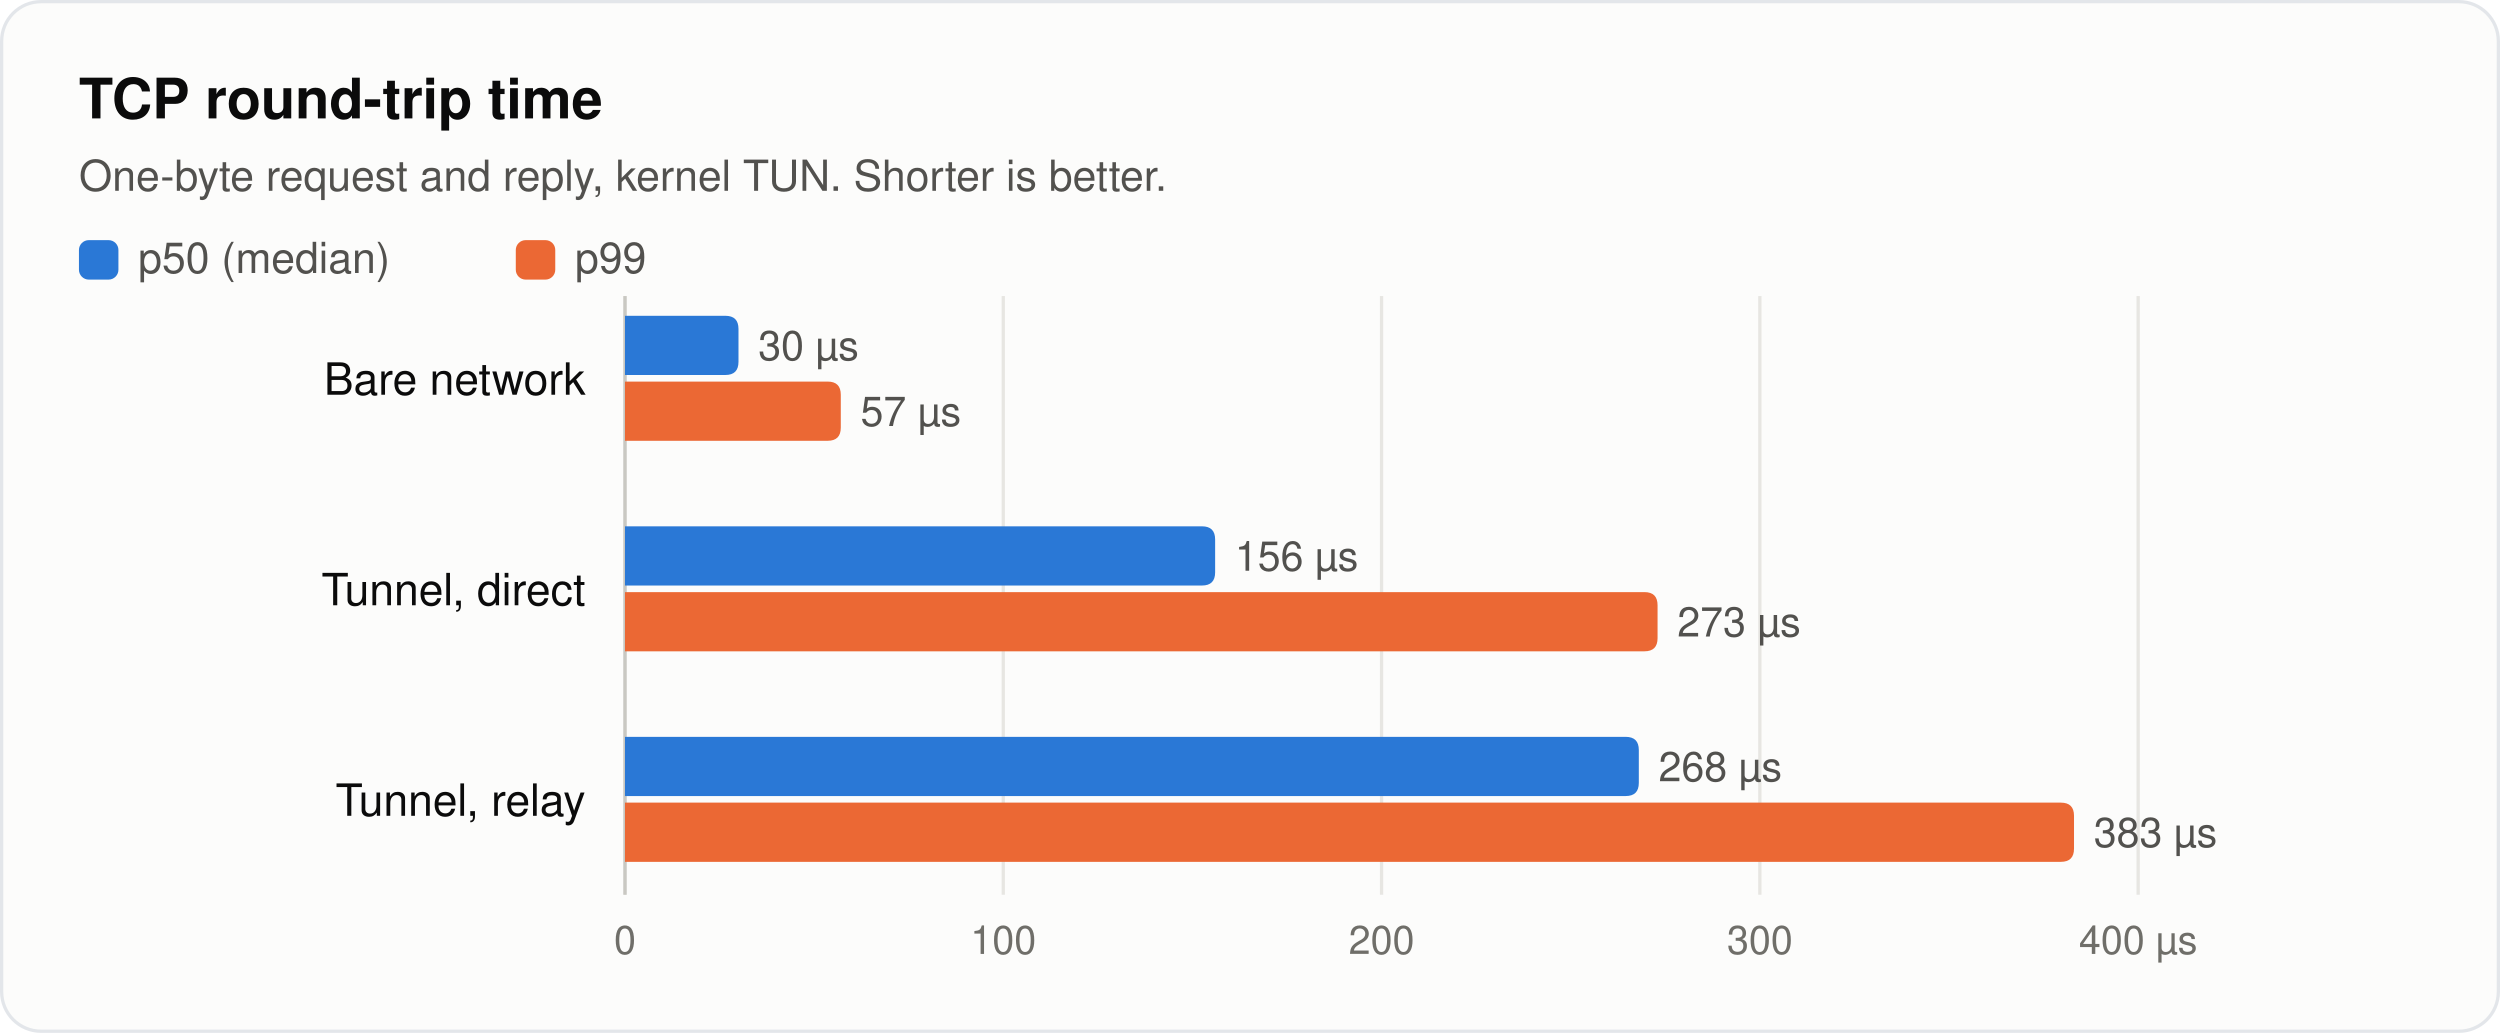
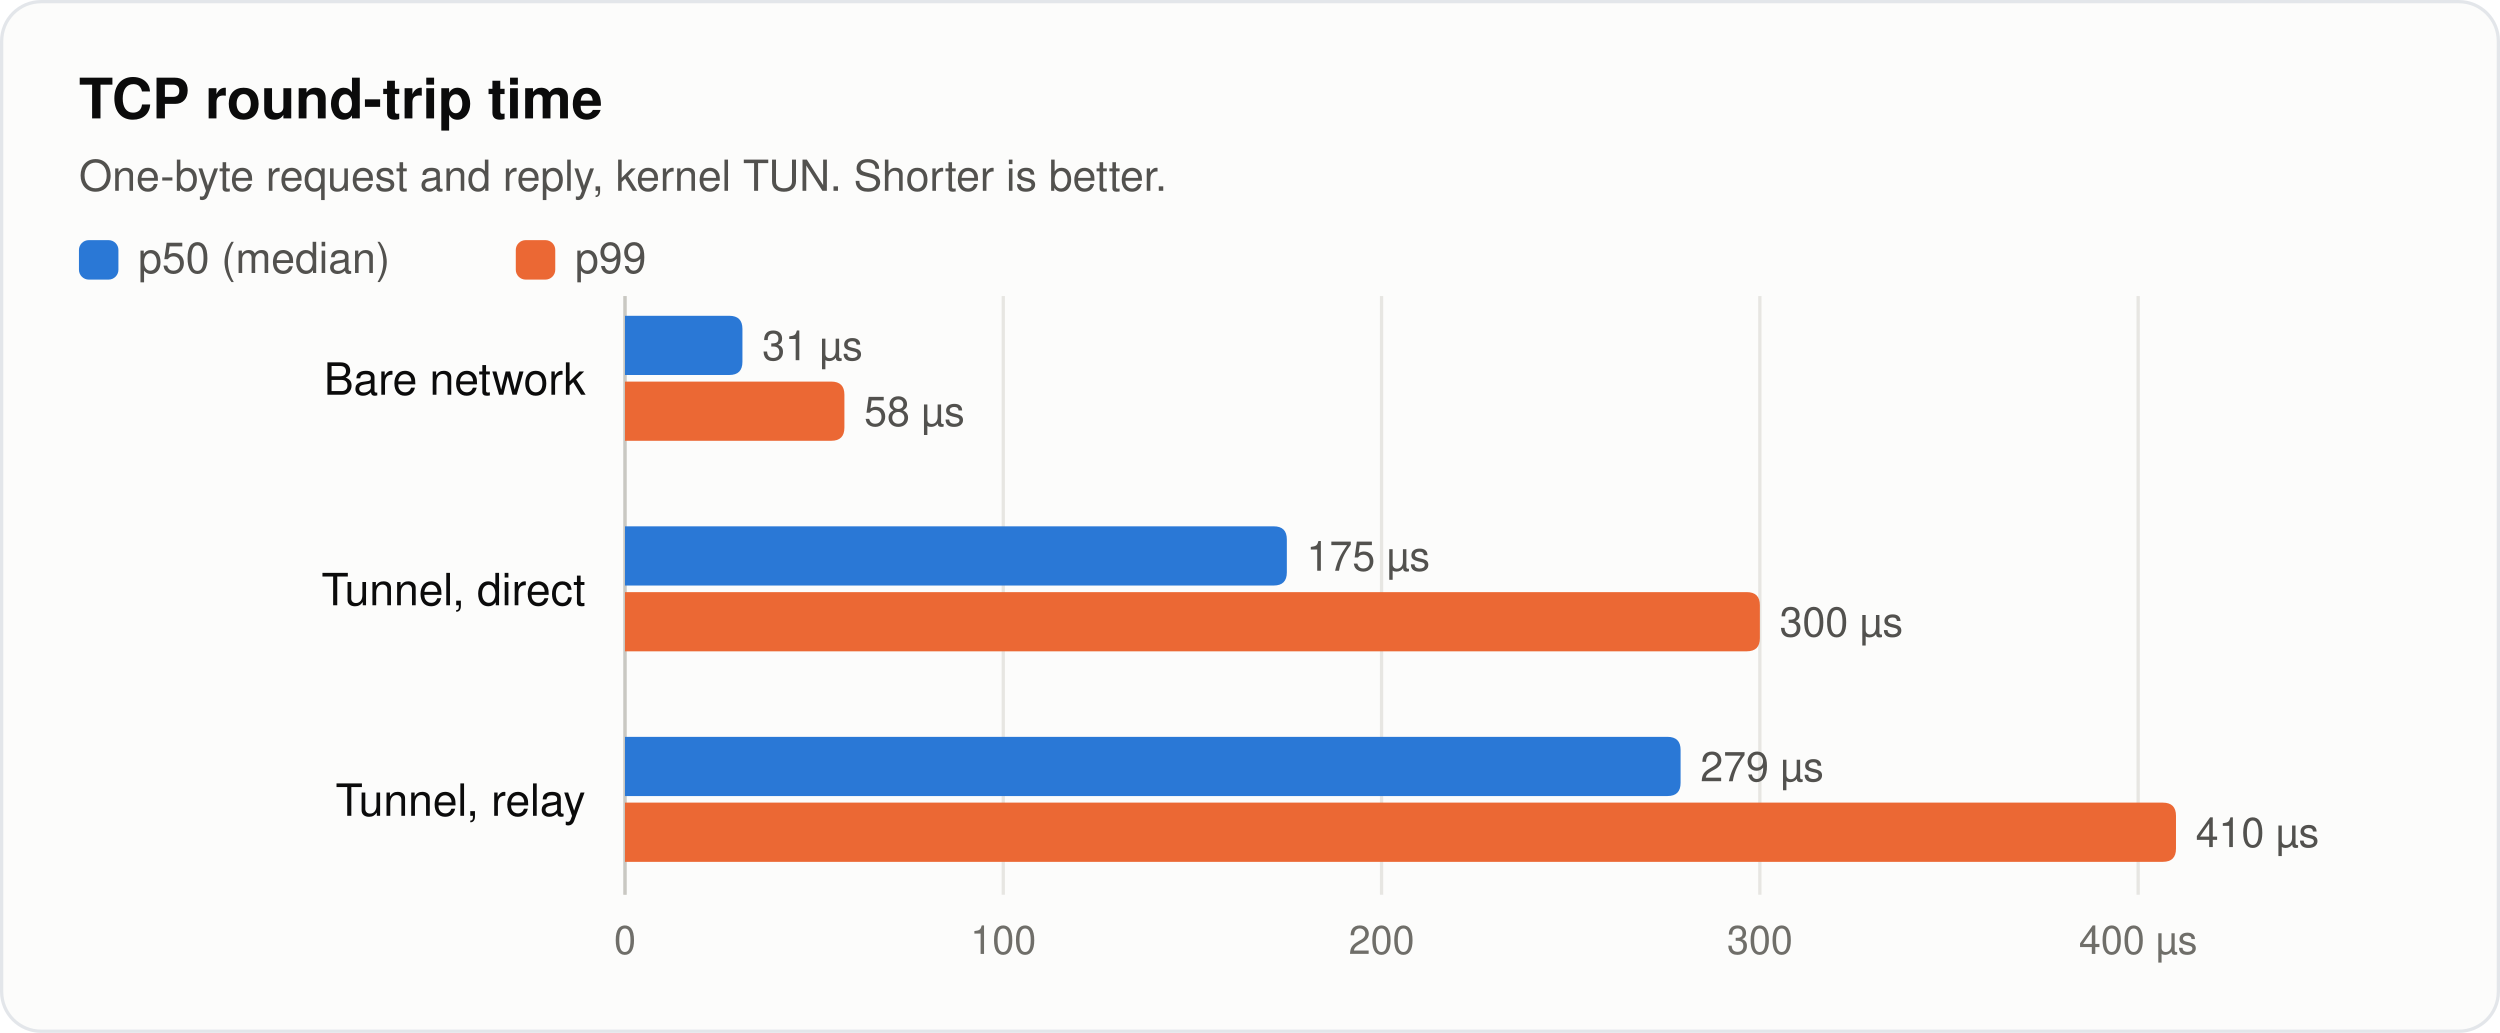
<svg xmlns="http://www.w3.org/2000/svg" viewBox="0 0 760 314" width="760" height="314" role="img" aria-labelledby="t d">
  <style>
  .surface { fill: #fcfcfb; stroke: #e3e6ea; }
  .t1 { fill: #0b0b0b; } .t2 { fill: #52514e; } .t3 { fill: #6f6e69; }
  .grid { stroke: #e7e6e2; } .axis { stroke: #c9c8c2; }
  .s1 { fill: #2a78d6; } .s2 { fill: #eb6834; }
  @media (prefers-color-scheme: dark) {
    .surface { fill: #1a1a19; stroke: #33332f; }
    .t1 { fill: #f0efec; } .t2 { fill: #c3c2b7; } .t3 { fill: #9a998f; }
    .grid { stroke: #2e2e2b; } .axis { stroke: #4a4a45; }
    .s1 { fill: #3987e5; } .s2 { fill: #d95926; }
  }
  text { font-family: system-ui, -apple-system, 'Segoe UI', Helvetica, Arial, sans-serif; }
</style>
  <rect class="surface" x="0.5" y="0.5" width="759" height="313" rx="12" />
  <text class="t1" x="24" y="36" font-size="17" font-weight="600">TCP round-trip time</text>
  <text class="t2" x="24" y="58" font-size="13">One-byte request and reply, kernel TUN. Shorter is better.</text>
  <rect class="s1" x="24" y="73" width="12" height="12" rx="3" />
  <text class="t2" x="42" y="83" font-size="13">p50 (median)</text>
  <rect class="s2" x="156.8" y="73" width="12" height="12" rx="3" />
  <text class="t2" x="174.8" y="83" font-size="13">p99</text>
  <line class="grid" x1="190.0" y1="90" x2="190.0" y2="272" stroke-width="1" />
  <text class="t3" x="190.0" y="290" font-size="12" text-anchor="middle">0</text>
  <line class="grid" x1="305.0" y1="90" x2="305.0" y2="272" stroke-width="1" />
  <text class="t3" x="305.0" y="290" font-size="12" text-anchor="middle">100</text>
  <line class="grid" x1="420.0" y1="90" x2="420.0" y2="272" stroke-width="1" />
  <text class="t3" x="420.0" y="290" font-size="12" text-anchor="middle">200</text>
  <line class="grid" x1="535.0" y1="90" x2="535.0" y2="272" stroke-width="1" />
  <text class="t3" x="535.0" y="290" font-size="12" text-anchor="middle">300</text>
  <line class="grid" x1="650.0" y1="90" x2="650.0" y2="272" stroke-width="1" />
  <text class="t3" x="650.0" y="290" font-size="12" text-anchor="middle">400 µs</text>
  <line class="axis" x1="190" y1="90" x2="190" y2="272" stroke-width="1" />
  <text class="t1" x="178" y="120.0" font-size="13.5" text-anchor="end">Bare network</text>
-   <path class="s1" d="M190.0,96.0 H220.5 Q224.5,96.0 224.5,100.0 V110.0 Q224.5,114.0 220.5,114.0 H190.0 Z" />
-   <text class="t2" x="230.5" y="109.5" font-size="12.5">30 µs</text>
-   <path class="s2" d="M190.0,116.0 H251.6 Q255.6,116.0 255.6,120.0 V130.0 Q255.6,134.0 251.6,134.0 H190.0 Z" />
-   <text class="t2" x="261.6" y="129.5" font-size="12.5">57 µs</text>
+   <path class="s1" d="M190.0,96.0 H221.7 Q225.7,96.0 225.7,100.0 V110.0 Q225.7,114.0 221.7,114.0 H190.0 Z" />
+   <text class="t2" x="231.7" y="109.5" font-size="12.5">31 µs</text>
+   <path class="s2" d="M190.0,116.0 H252.7 Q256.7,116.0 256.7,120.0 V130.0 Q256.7,134.0 252.7,134.0 H190.0 Z" />
+   <text class="t2" x="262.7" y="129.5" font-size="12.5">58 µs</text>
  <text class="t1" x="178" y="184.0" font-size="13.5" text-anchor="end">Tunnel, direct</text>
-   <path class="s1" d="M190.0,160.0 H365.4 Q369.4,160.0 369.4,164.0 V174.0 Q369.4,178.0 365.4,178.0 H190.0 Z" />
-   <text class="t2" x="375.4" y="173.5" font-size="12.5">156 µs</text>
-   <path class="s2" d="M190.0,180.0 H499.9 Q503.9,180.0 503.9,184.0 V194.0 Q503.9,198.0 499.9,198.0 H190.0 Z" />
-   <text class="t2" x="509.9" y="193.5" font-size="12.5">273 µs</text>
+   <path class="s1" d="M190.0,160.0 H387.2 Q391.2,160.0 391.2,164.0 V174.0 Q391.2,178.0 387.2,178.0 H190.0 Z" />
+   <text class="t2" x="397.2" y="173.5" font-size="12.5">175 µs</text>
+   <path class="s2" d="M190.0,180.0 H531.0 Q535.0,180.0 535.0,184.0 V194.0 Q535.0,198.0 531.0,198.0 H190.0 Z" />
+   <text class="t2" x="541.0" y="193.5" font-size="12.5">300 µs</text>
  <text class="t1" x="178" y="248.0" font-size="13.5" text-anchor="end">Tunnel, relay</text>
-   <path class="s1" d="M190.0,224.0 H494.2 Q498.2,224.0 498.2,228.0 V238.0 Q498.2,242.0 494.2,242.0 H190.0 Z" />
-   <text class="t2" x="504.2" y="237.5" font-size="12.5">268 µs</text>
-   <path class="s2" d="M190.0,244.0 H626.5 Q630.5,244.0 630.5,248.0 V258.0 Q630.5,262.0 626.5,262.0 H190.0 Z" />
-   <text class="t2" x="636.5" y="257.5" font-size="12.5">383 µs</text>
+   <path class="s1" d="M190.0,224.0 H506.9 Q510.9,224.0 510.9,228.0 V238.0 Q510.9,242.0 506.9,242.0 H190.0 Z" />
+   <text class="t2" x="516.9" y="237.5" font-size="12.5">279 µs</text>
+   <path class="s2" d="M190.0,244.0 H657.5 Q661.5,244.0 661.5,248.0 V258.0 Q661.5,262.0 657.5,262.0 H190.0 Z" />
+   <text class="t2" x="667.5" y="257.5" font-size="12.5">410 µs</text>
</svg>
